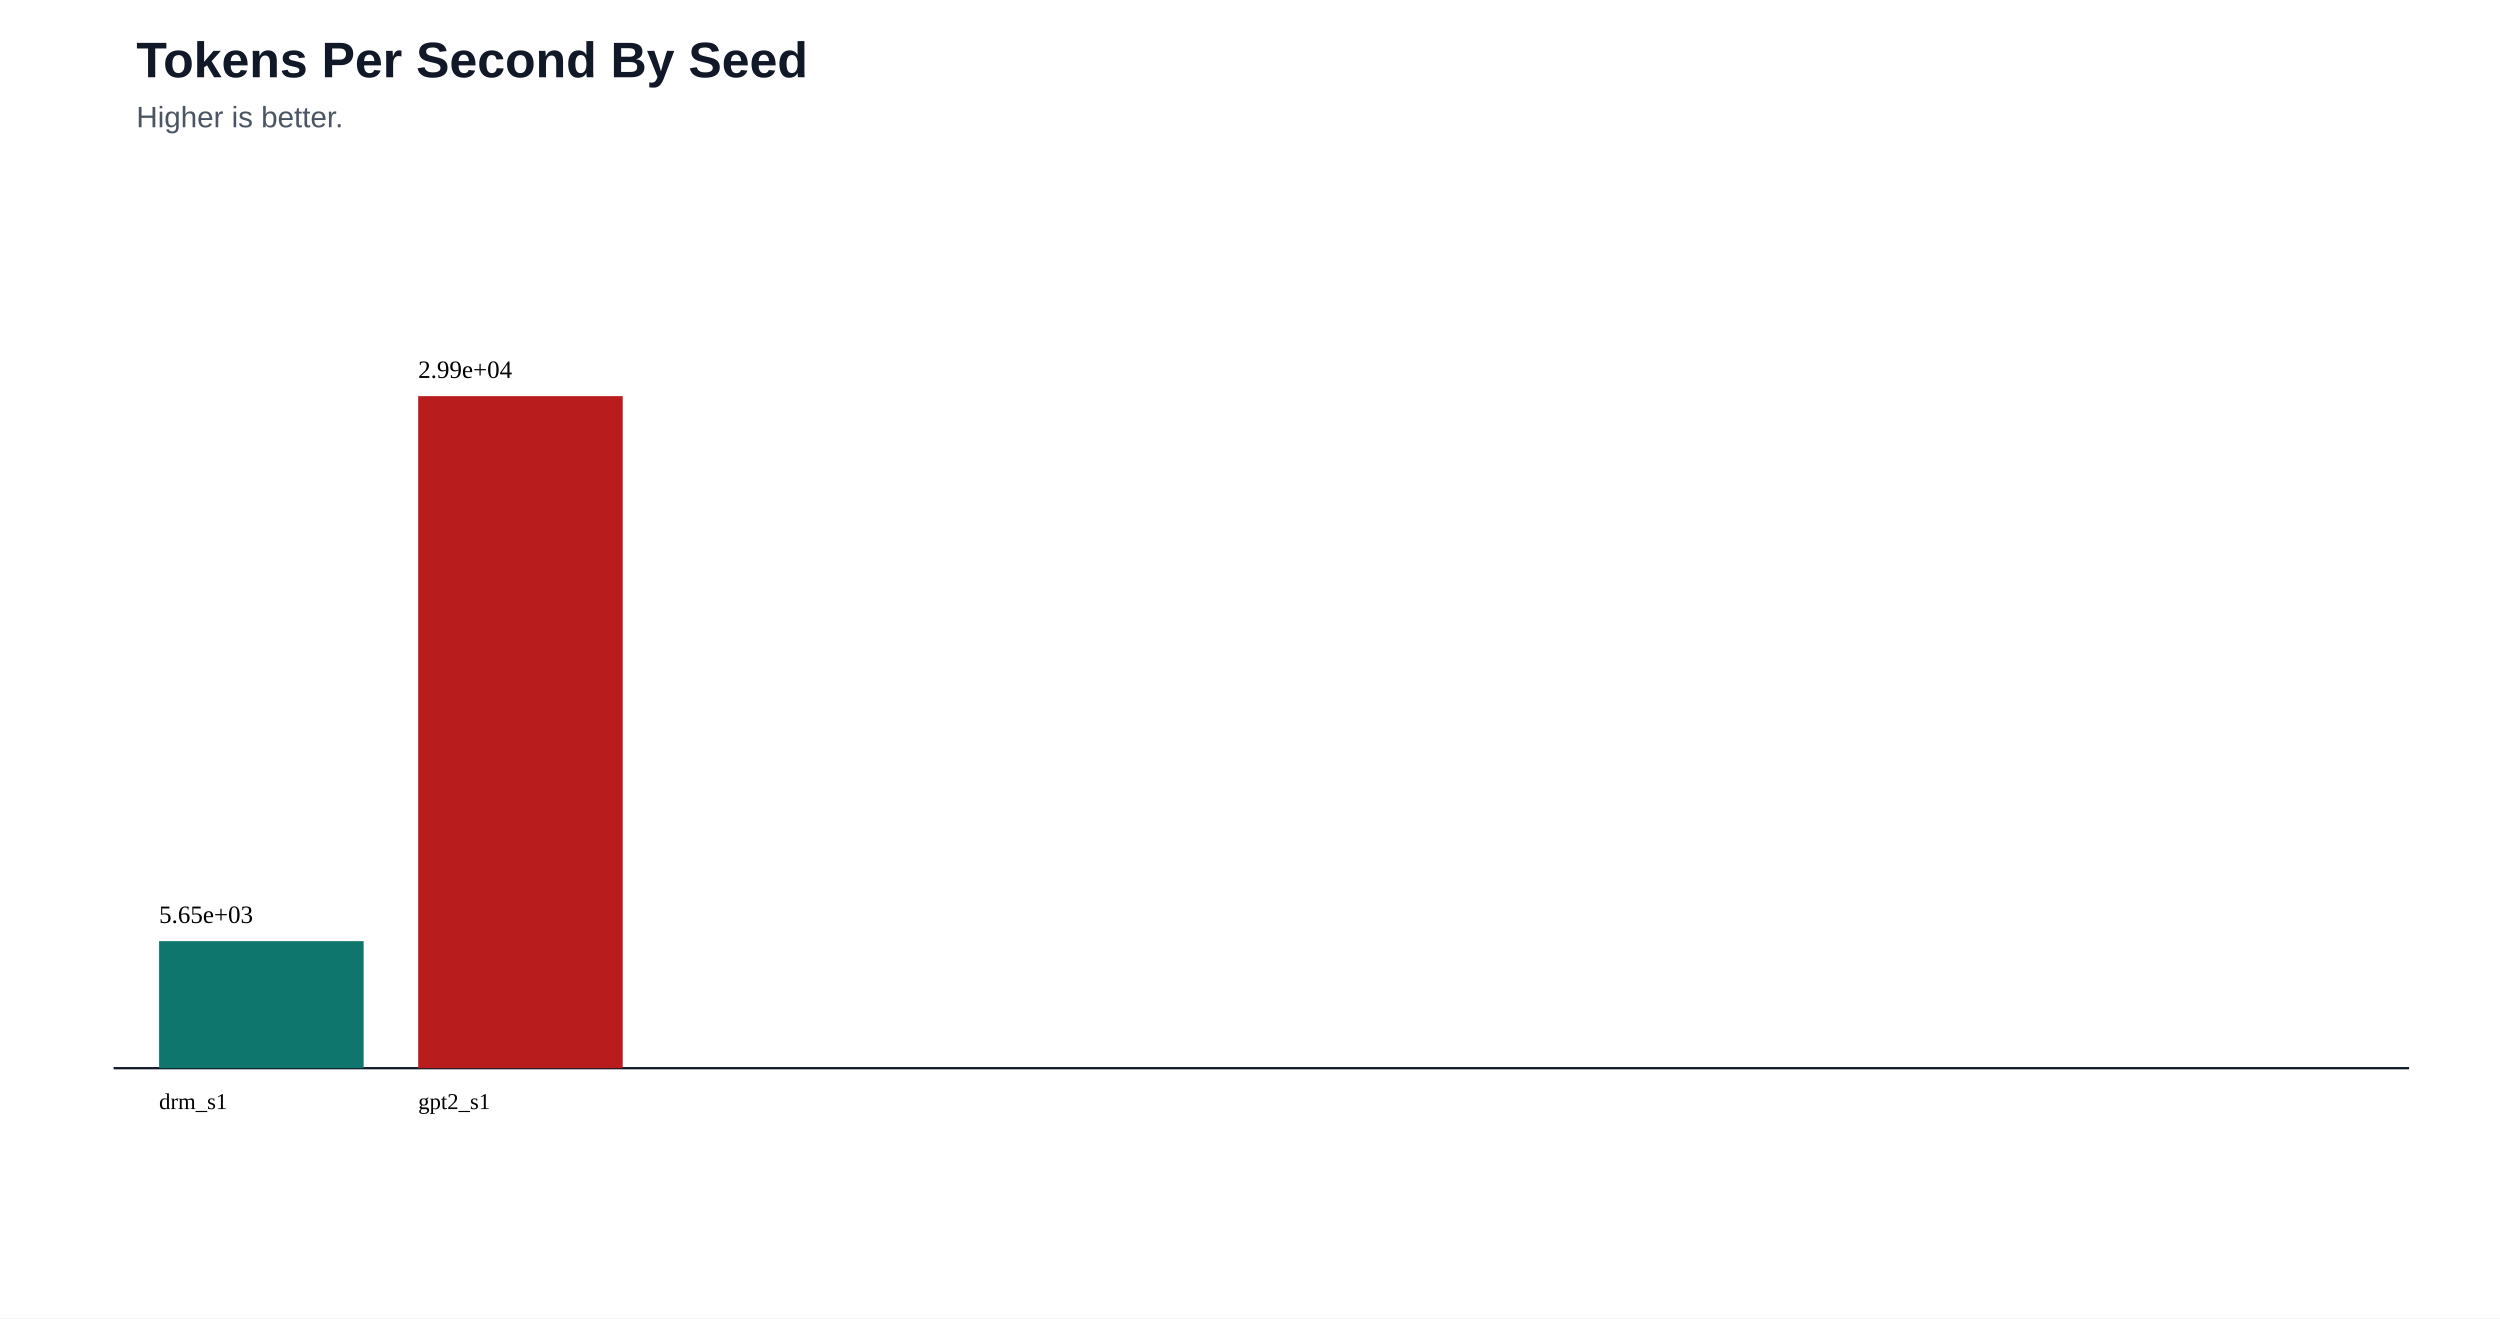
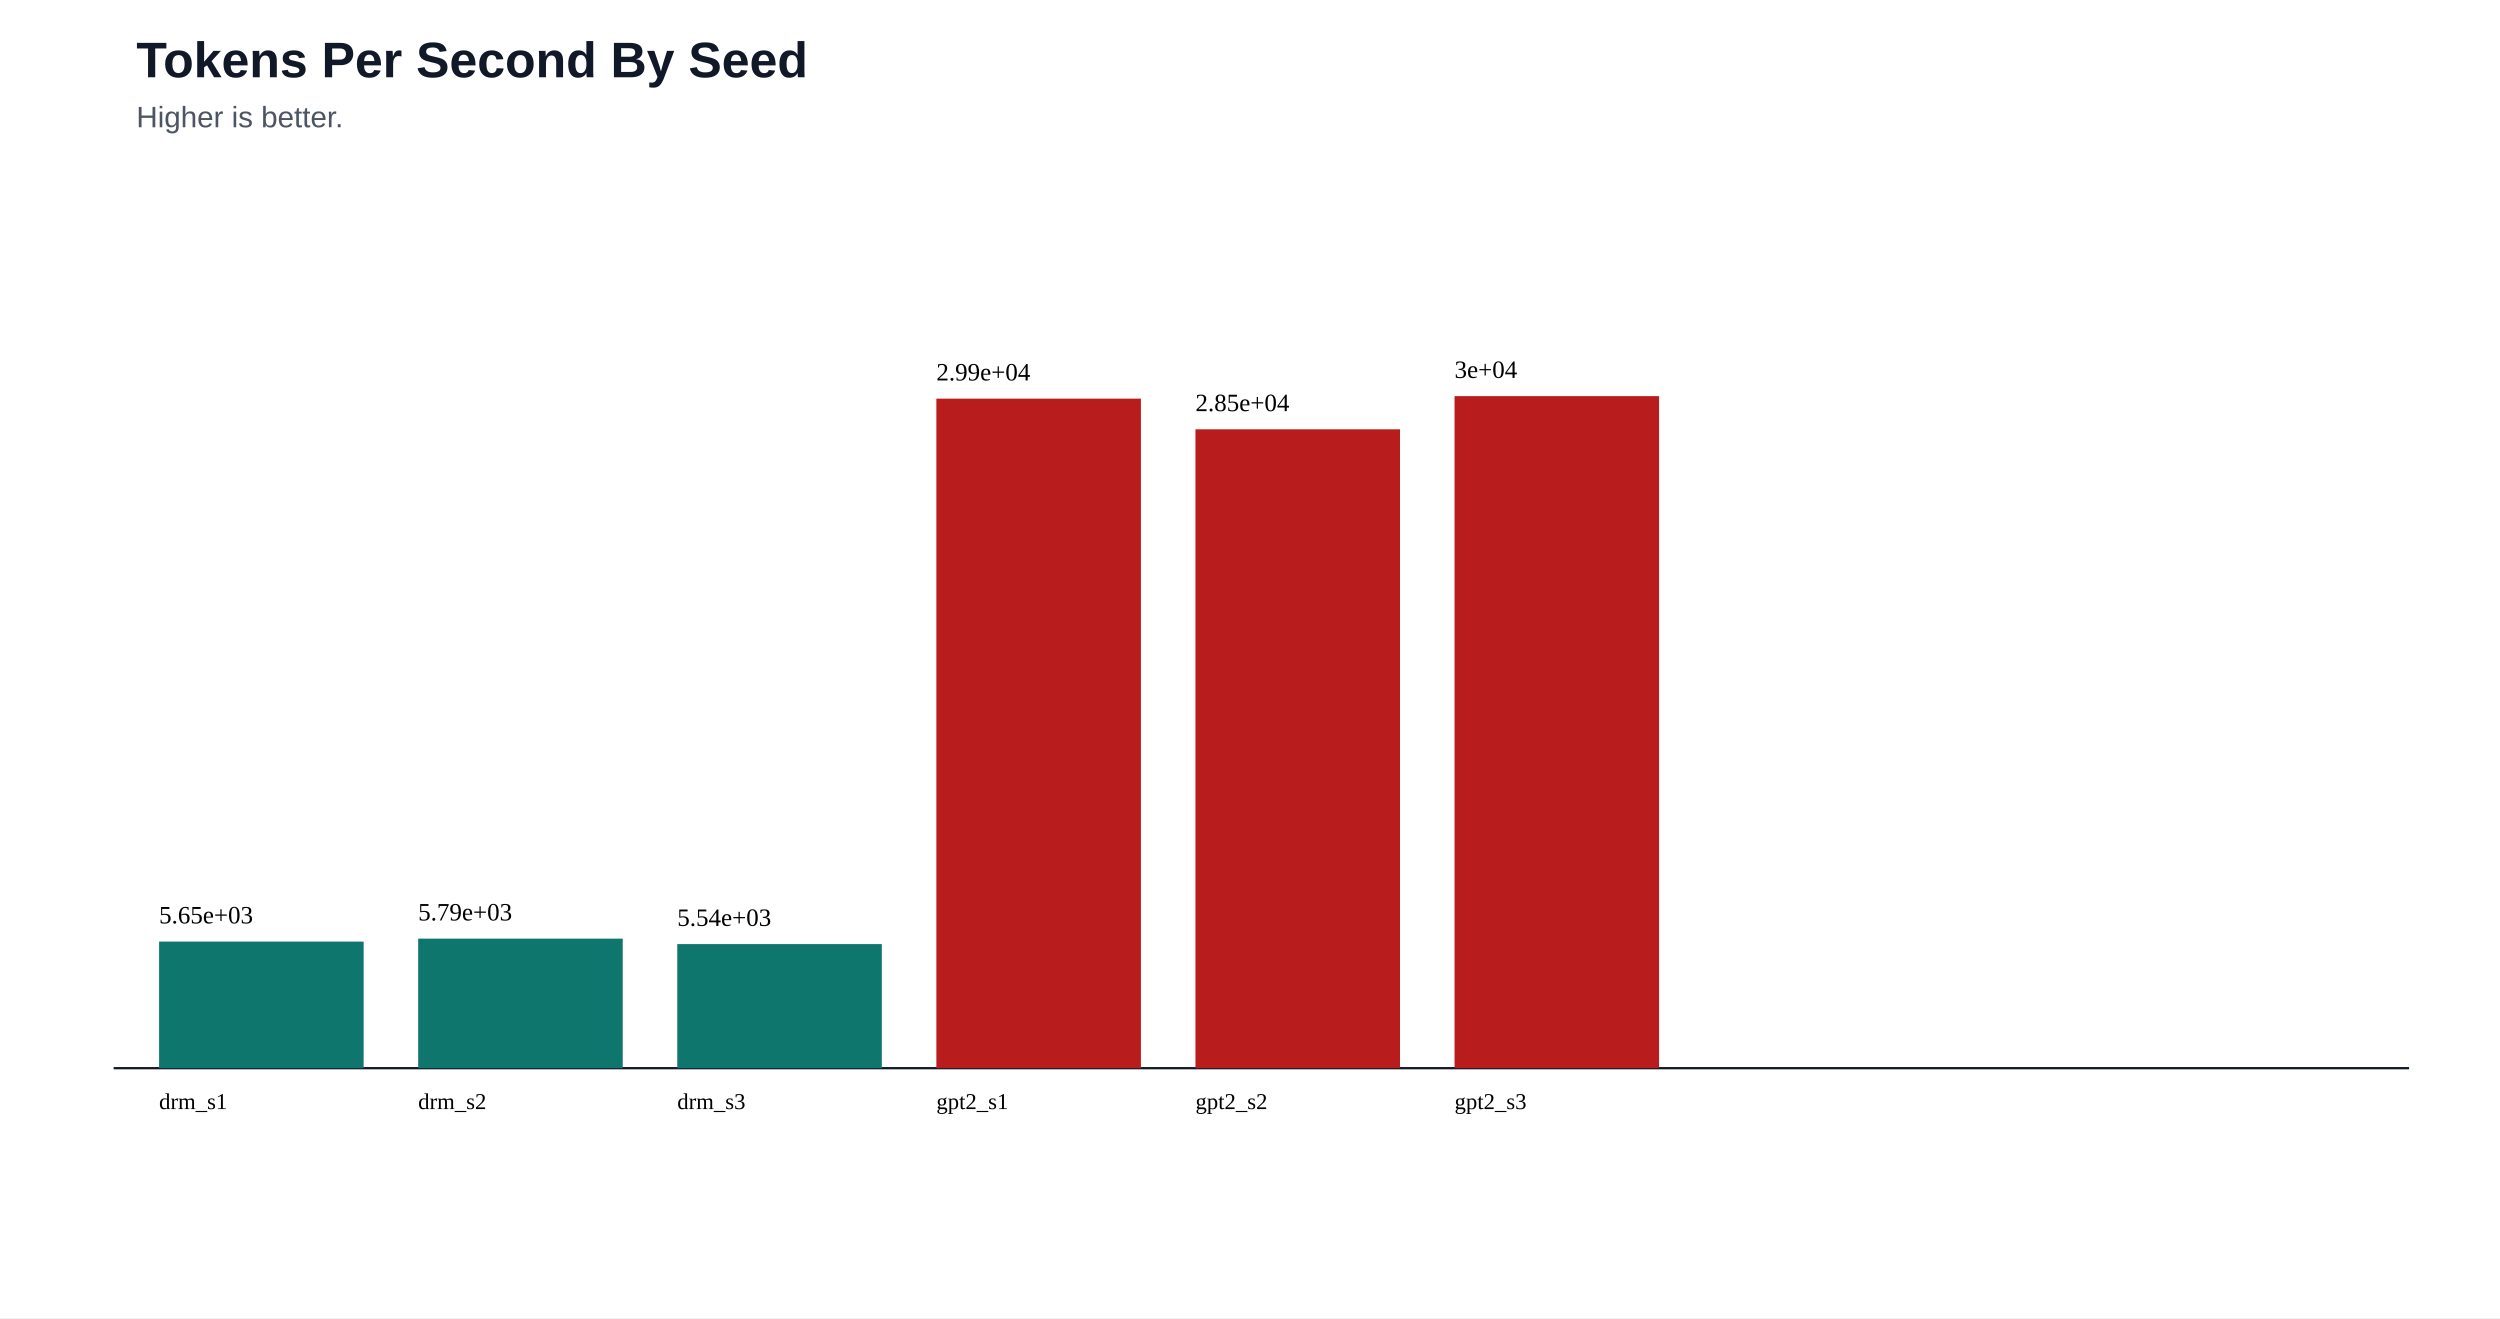
<svg xmlns="http://www.w3.org/2000/svg" width="1100" height="580" viewBox="0 0 1100 580">
  <rect width="100%" height="100%" fill="white" />
  <text x="60" y="34" font-size="22" font-family="Arial" font-weight="700" fill="#111827">Tokens Per Second By Seed</text>
  <text x="60" y="56" font-size="13" font-family="Arial" fill="#4b5563">Higher is better.</text>
  <line x1="50" y1="470" x2="1060" y2="470" stroke="#111827" />
-   <rect x="70" y="414.1" width="90" height="55.9" fill="#0f766e" />
-   <text x="70" y="406.1" font-size="11">5.65e+03</text>
+   <rect x="70" y="414.3" width="90" height="55.7" fill="#0f766e" />
+   <text x="70" y="406.3" font-size="11">5.65e+03</text>
  <text x="70" y="488" font-size="10">drm_s1</text>
-   <rect x="184" y="174.3" width="90" height="295.7" fill="#b91c1c" />
-   <text x="184" y="166.3" font-size="11">2.99e+04</text>
-   <text x="184" y="488" font-size="10">gpt2_s1</text>
+   <rect x="184" y="413.0" width="90" height="57.0" fill="#0f766e" />
+   <text x="184" y="405.0" font-size="11">5.79e+03</text>
+   <text x="184" y="488" font-size="10">drm_s2</text>
+   <rect x="298" y="415.4" width="90" height="54.6" fill="#0f766e" />
+   <text x="298" y="407.4" font-size="11">5.54e+03</text>
+   <text x="298" y="488" font-size="10">drm_s3</text>
+   <rect x="412" y="175.4" width="90" height="294.6" fill="#b91c1c" />
+   <text x="412" y="167.4" font-size="11">2.99e+04</text>
+   <text x="412" y="488" font-size="10">gpt2_s1</text>
+   <rect x="526" y="188.9" width="90" height="281.1" fill="#b91c1c" />
+   <text x="526" y="180.9" font-size="11">2.85e+04</text>
+   <text x="526" y="488" font-size="10">gpt2_s2</text>
+   <rect x="640" y="174.3" width="90" height="295.7" fill="#b91c1c" />
+   <text x="640" y="166.3" font-size="11">3e+04</text>
+   <text x="640" y="488" font-size="10">gpt2_s3</text>
</svg>
